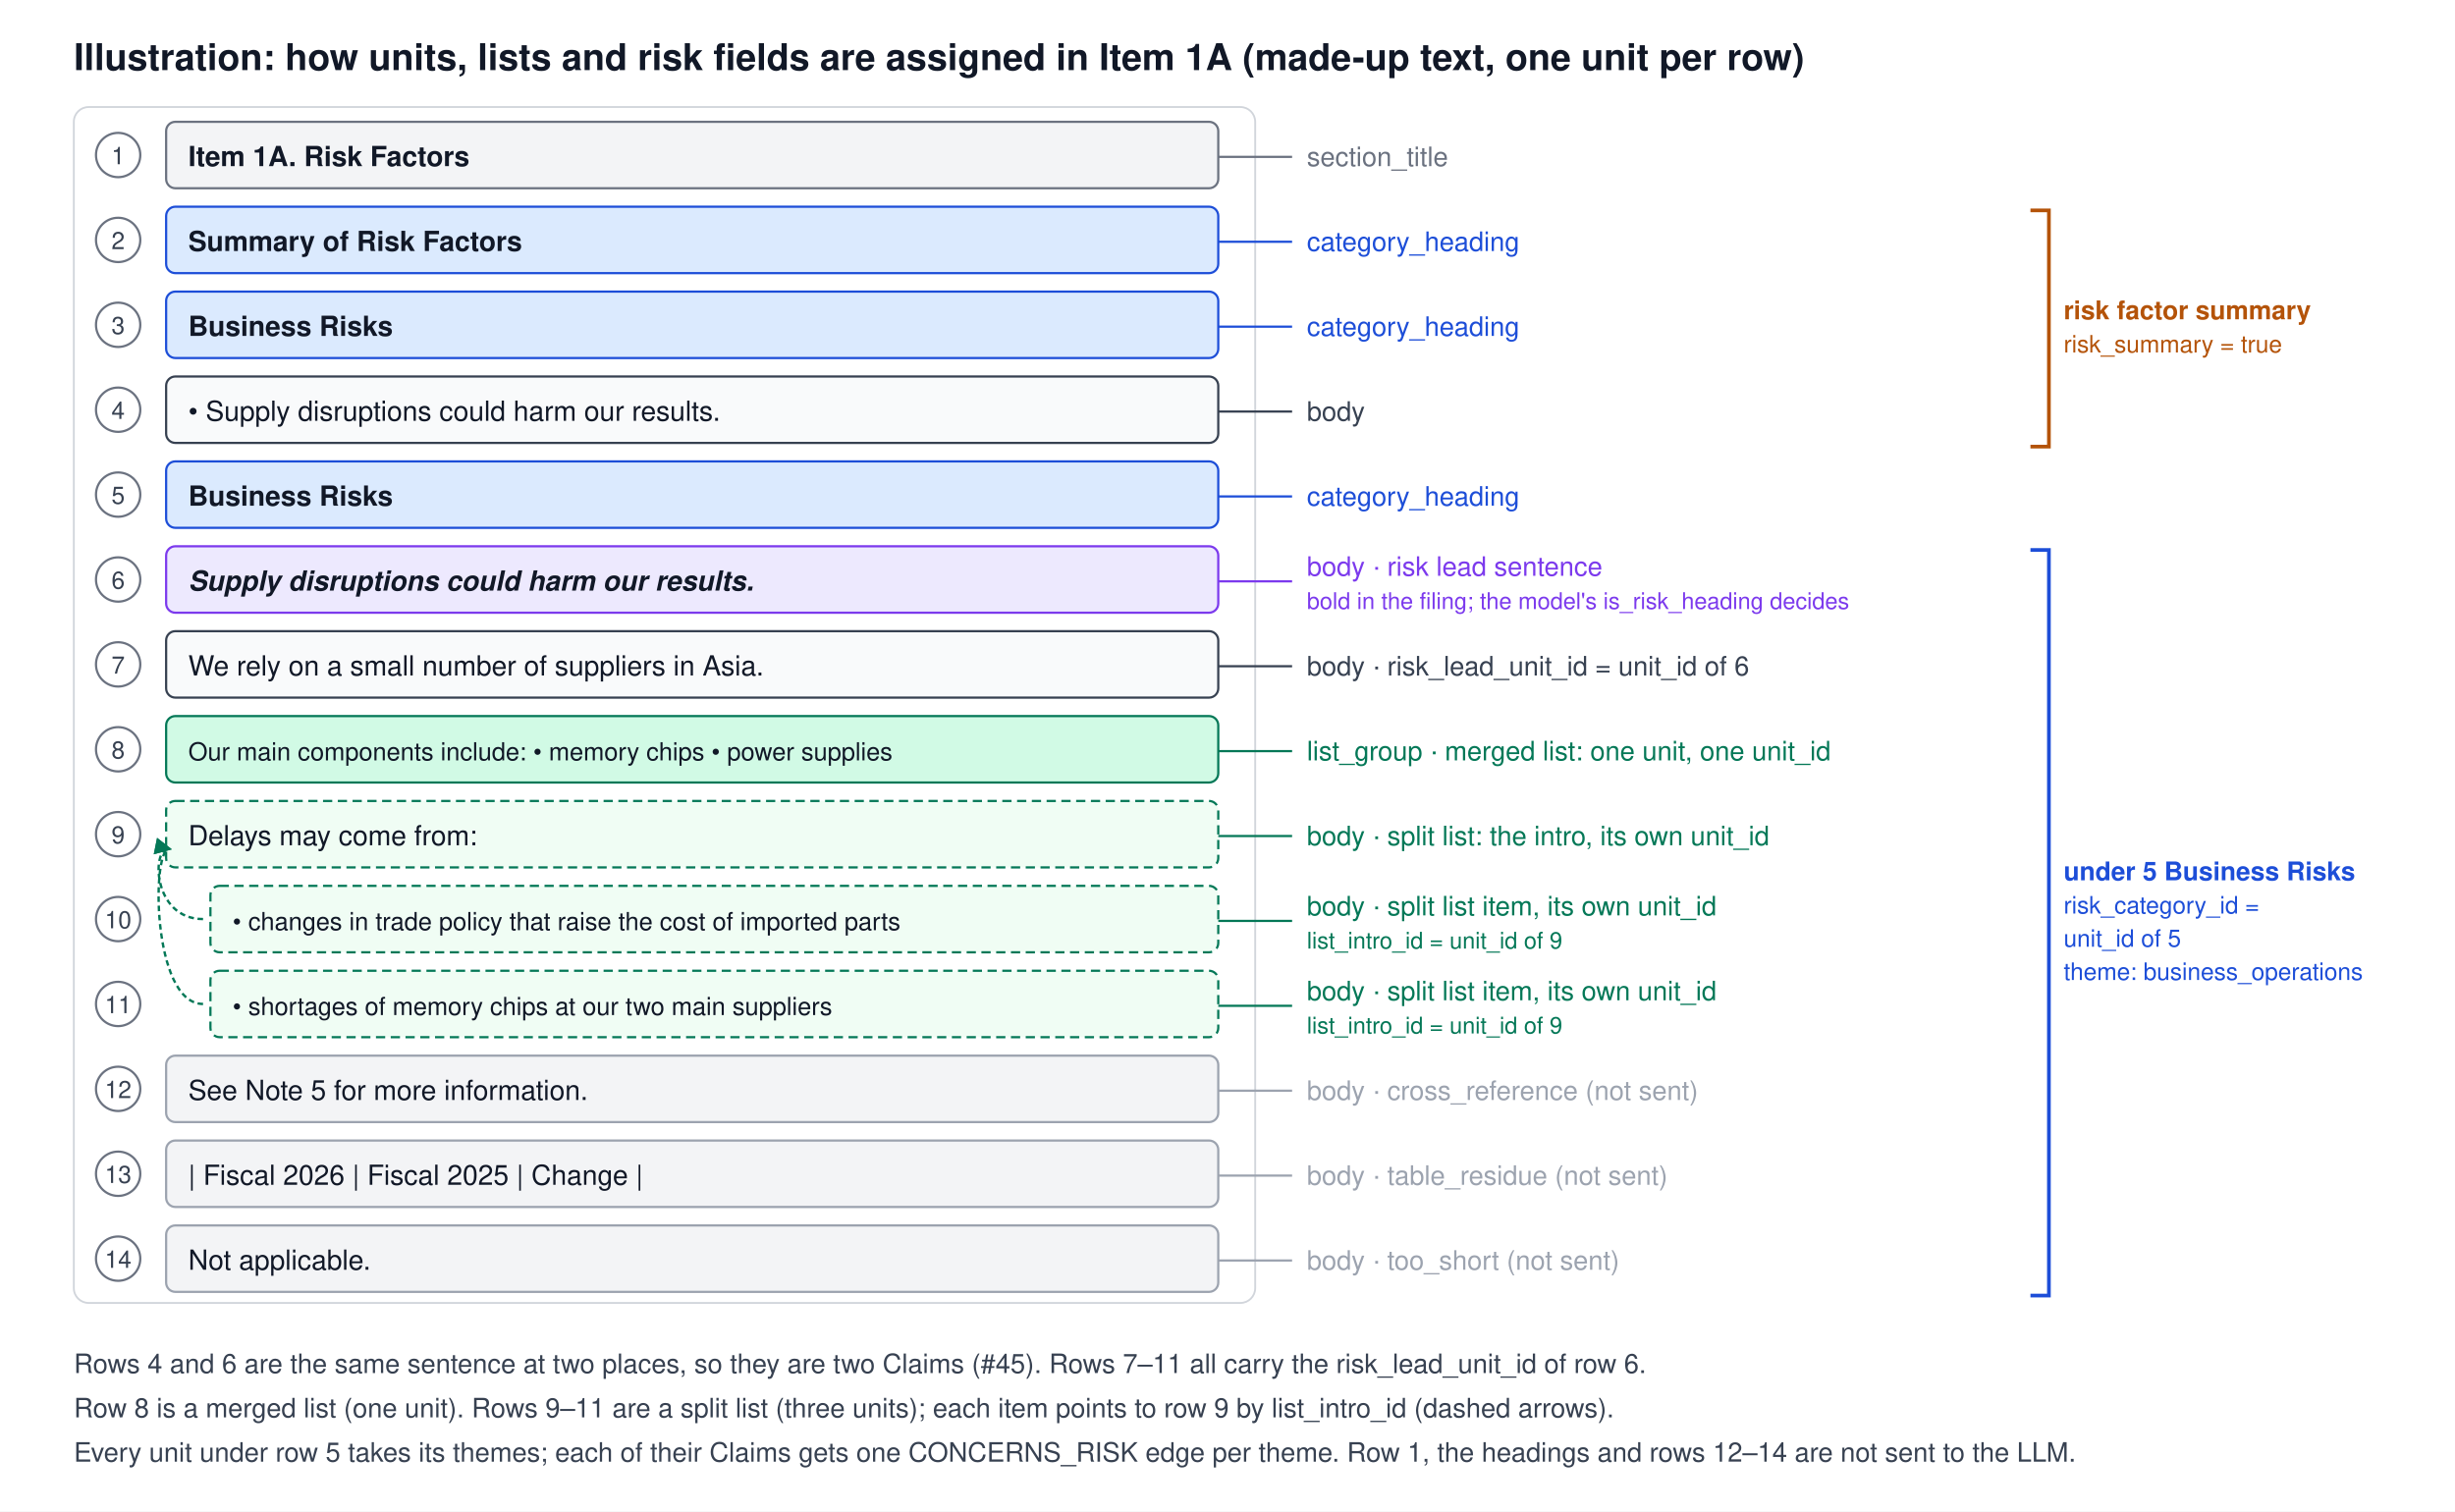
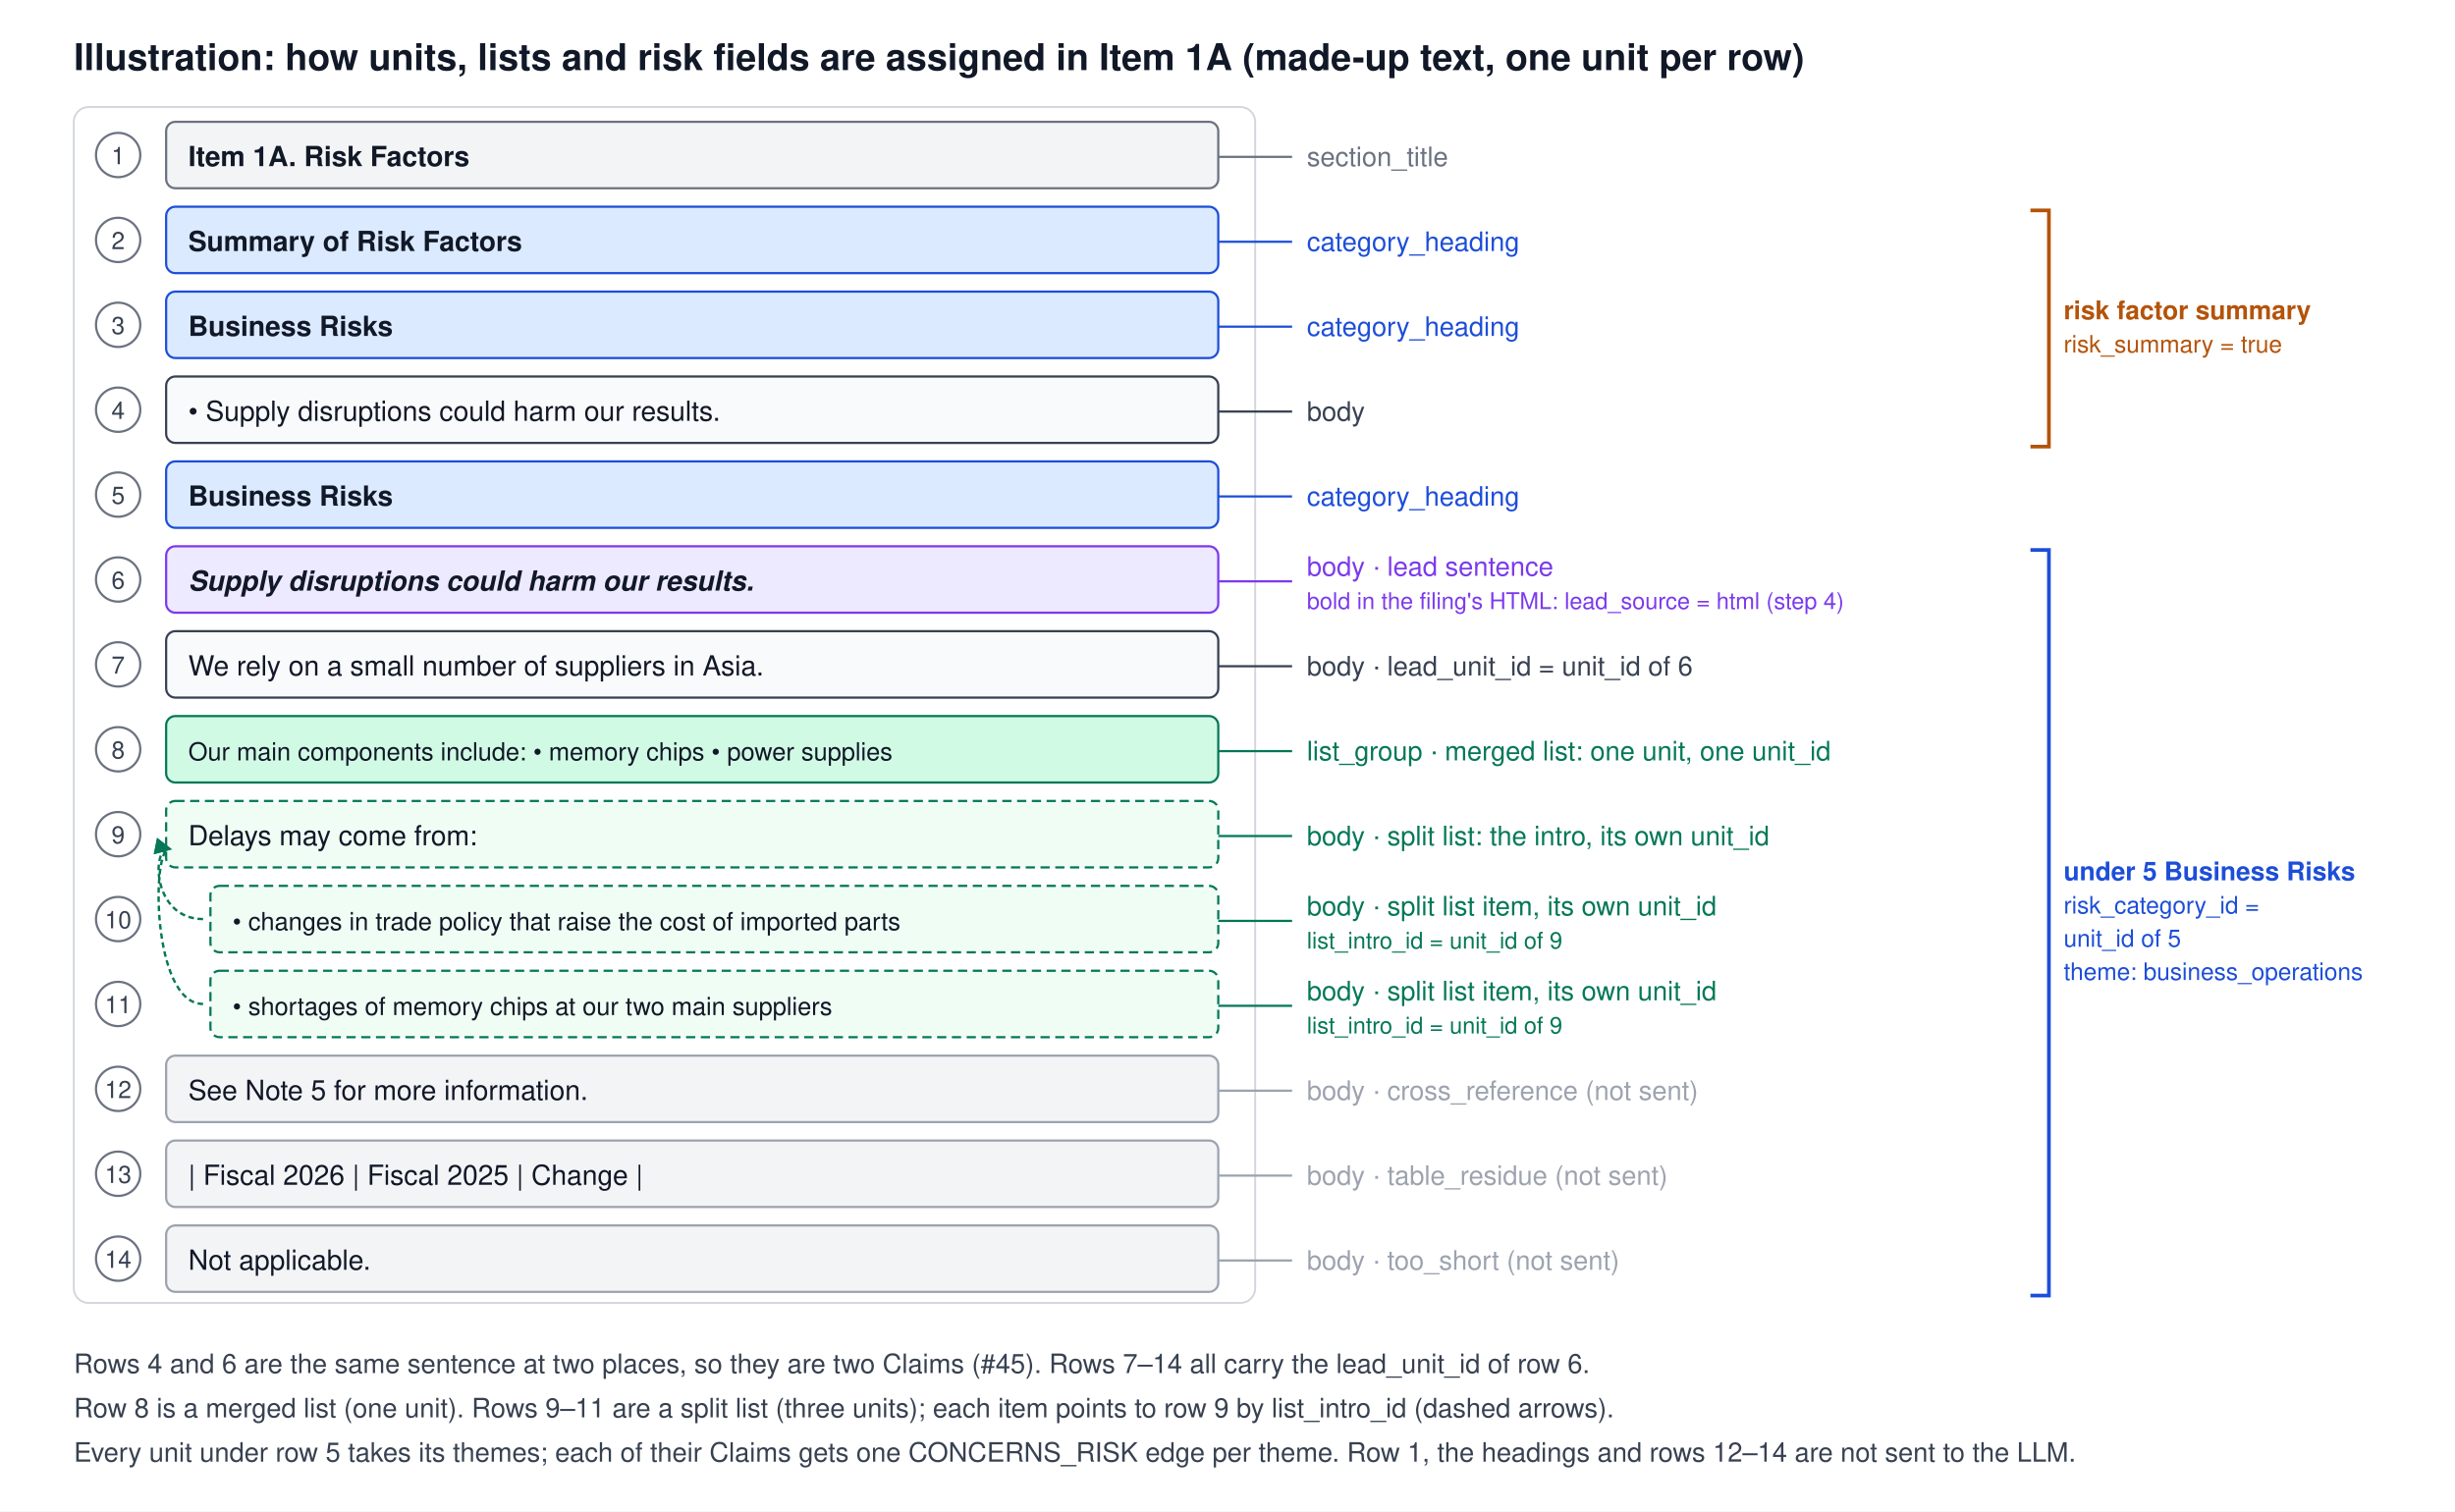
<svg xmlns="http://www.w3.org/2000/svg" width="1330" height="819" viewBox="0 0 1330 819" font-family="Helvetica, Arial, sans-serif">
  <defs>
    <marker id="a" viewBox="0 0 8 8" refX="7" refY="4" markerWidth="7" markerHeight="7" orient="auto">
      <path d="M0,0 L8,4 L0,8 z" fill="#047857" />
    </marker>
  </defs>
  <rect width="1330" height="819" fill="#ffffff" />
  <text x="40" y="38" font-size="20" font-weight="bold" fill="#111827">Illustration: how units, lists and risk fields are assigned in Item 1A (made-up text, one unit per row)</text>
  <rect x="40" y="58" width="640" height="648" rx="8" fill="#ffffff" stroke="#d1d5db" />
  <rect x="90" y="66" width="570" height="36" rx="5" fill="#f3f4f6" stroke="#6b7280" stroke-width="1.2" />
  <circle cx="64" cy="84" r="12" fill="#ffffff" stroke="#6b7280" stroke-width="1.2" />
  <text x="64" y="89" font-size="13" fill="#374151" text-anchor="middle">1</text>
  <text x="102" y="90" font-size="15" font-weight="bold" fill="#111827">Item 1A. Risk Factors</text>
  <line x1="660" y1="85" x2="700" y2="85" stroke="#6b7280" stroke-width="1.2" />
  <text x="708" y="90" font-size="14.5" fill="#6b7280">section_title</text>
  <rect x="90" y="112" width="570" height="36" rx="5" fill="#dbeafe" stroke="#1d4ed8" stroke-width="1.2" />
  <circle cx="64" cy="130" r="12" fill="#ffffff" stroke="#6b7280" stroke-width="1.2" />
  <text x="64" y="135" font-size="13" fill="#374151" text-anchor="middle">2</text>
  <text x="102" y="136" font-size="15" font-weight="bold" fill="#111827">Summary of Risk Factors</text>
  <line x1="660" y1="131" x2="700" y2="131" stroke="#1d4ed8" stroke-width="1.2" />
  <text x="708" y="136" font-size="14.5" fill="#1d4ed8">category_heading</text>
  <rect x="90" y="158" width="570" height="36" rx="5" fill="#dbeafe" stroke="#1d4ed8" stroke-width="1.2" />
  <circle cx="64" cy="176" r="12" fill="#ffffff" stroke="#6b7280" stroke-width="1.2" />
  <text x="64" y="181" font-size="13" fill="#374151" text-anchor="middle">3</text>
  <text x="102" y="182" font-size="15" font-weight="bold" fill="#111827">Business Risks</text>
  <line x1="660" y1="177" x2="700" y2="177" stroke="#1d4ed8" stroke-width="1.2" />
  <text x="708" y="182" font-size="14.5" fill="#1d4ed8">category_heading</text>
  <rect x="90" y="204" width="570" height="36" rx="5" fill="#f9fafb" stroke="#374151" stroke-width="1.2" />
  <circle cx="64" cy="222" r="12" fill="#ffffff" stroke="#6b7280" stroke-width="1.2" />
  <text x="64" y="227" font-size="13" fill="#374151" text-anchor="middle">4</text>
  <text x="102" y="228" font-size="15" font-weight="normal" fill="#111827">• Supply disruptions could harm our results.</text>
  <line x1="660" y1="223" x2="700" y2="223" stroke="#374151" stroke-width="1.2" />
  <text x="708" y="228" font-size="14.5" fill="#374151">body</text>
  <rect x="90" y="250" width="570" height="36" rx="5" fill="#dbeafe" stroke="#1d4ed8" stroke-width="1.2" />
  <circle cx="64" cy="268" r="12" fill="#ffffff" stroke="#6b7280" stroke-width="1.2" />
  <text x="64" y="273" font-size="13" fill="#374151" text-anchor="middle">5</text>
  <text x="102" y="274" font-size="15" font-weight="bold" fill="#111827">Business Risks</text>
  <line x1="660" y1="269" x2="700" y2="269" stroke="#1d4ed8" stroke-width="1.2" />
  <text x="708" y="274" font-size="14.5" fill="#1d4ed8">category_heading</text>
  <rect x="90" y="296" width="570" height="36" rx="5" fill="#ede9fe" stroke="#7c3aed" stroke-width="1.2" />
  <circle cx="64" cy="314" r="12" fill="#ffffff" stroke="#6b7280" stroke-width="1.2" />
  <text x="64" y="319" font-size="13" fill="#374151" text-anchor="middle">6</text>
  <text x="102" y="320" font-size="15" font-weight="bold" font-style="italic" fill="#111827">Supply disruptions could harm our results.</text>
  <line x1="660" y1="315" x2="700" y2="315" stroke="#7c3aed" stroke-width="1.2" />
-   <text x="708" y="312" font-size="14.5" fill="#7c3aed">body · risk lead sentence</text>
-   <text x="708" y="330" font-size="12.5" fill="#7c3aed">bold in the filing; the model's is_risk_heading decides</text>
+   <text x="708" y="312" font-size="14.5" fill="#7c3aed">body · lead sentence</text>
+   <text x="708" y="330" font-size="12.5" fill="#7c3aed">bold in the filing's HTML: lead_source = html (step 4)</text>
  <rect x="90" y="342" width="570" height="36" rx="5" fill="#f9fafb" stroke="#374151" stroke-width="1.2" />
  <circle cx="64" cy="360" r="12" fill="#ffffff" stroke="#6b7280" stroke-width="1.2" />
  <text x="64" y="365" font-size="13" fill="#374151" text-anchor="middle">7</text>
  <text x="102" y="366" font-size="15" font-weight="normal" fill="#111827">We rely on a small number of suppliers in Asia.</text>
  <line x1="660" y1="361" x2="700" y2="361" stroke="#374151" stroke-width="1.2" />
-   <text x="708" y="366" font-size="14.5" fill="#374151">body · risk_lead_unit_id = unit_id of 6</text>
+   <text x="708" y="366" font-size="14.5" fill="#374151">body · lead_unit_id = unit_id of 6</text>
  <rect x="90" y="388" width="570" height="36" rx="5" fill="#d1fae5" stroke="#047857" stroke-width="1.2" />
  <circle cx="64" cy="406" r="12" fill="#ffffff" stroke="#6b7280" stroke-width="1.2" />
  <text x="64" y="411" font-size="13" fill="#374151" text-anchor="middle">8</text>
  <text x="102" y="412" font-size="13.5" font-weight="normal" fill="#111827">Our main components include: • memory chips • power supplies</text>
  <line x1="660" y1="407" x2="700" y2="407" stroke="#047857" stroke-width="1.2" />
  <text x="708" y="412" font-size="14.5" fill="#047857">list_group · merged list: one unit, one unit_id</text>
  <rect x="90" y="434" width="570" height="36" rx="5" fill="#f0fdf4" stroke="#047857" stroke-width="1.2" stroke-dasharray="5 3" />
  <circle cx="64" cy="452" r="12" fill="#ffffff" stroke="#6b7280" stroke-width="1.2" />
  <text x="64" y="457" font-size="13" fill="#374151" text-anchor="middle">9</text>
  <text x="102" y="458" font-size="15" font-weight="normal" fill="#111827">Delays may come from:</text>
  <line x1="660" y1="453" x2="700" y2="453" stroke="#047857" stroke-width="1.2" />
  <text x="708" y="458" font-size="14.5" fill="#047857">body · split list: the intro, its own unit_id</text>
  <rect x="114" y="480" width="546" height="36" rx="5" fill="#f0fdf4" stroke="#047857" stroke-width="1.2" stroke-dasharray="5 3" />
  <circle cx="64" cy="498" r="12" fill="#ffffff" stroke="#6b7280" stroke-width="1.2" />
  <text x="64" y="503" font-size="13" fill="#374151" text-anchor="middle">10</text>
  <text x="126" y="504" font-size="13.5" font-weight="normal" fill="#111827">• changes in trade policy that raise the cost of imported parts</text>
  <line x1="660" y1="499" x2="700" y2="499" stroke="#047857" stroke-width="1.2" />
  <text x="708" y="496" font-size="14.5" fill="#047857">body · split list item, its own unit_id</text>
  <text x="708" y="514" font-size="12.5" fill="#047857">list_intro_id = unit_id of 9</text>
  <rect x="114" y="526" width="546" height="36" rx="5" fill="#f0fdf4" stroke="#047857" stroke-width="1.2" stroke-dasharray="5 3" />
  <circle cx="64" cy="544" r="12" fill="#ffffff" stroke="#6b7280" stroke-width="1.2" />
  <text x="64" y="549" font-size="13" fill="#374151" text-anchor="middle">11</text>
  <text x="126" y="550" font-size="13.5" font-weight="normal" fill="#111827">• shortages of memory chips at our two main suppliers</text>
  <line x1="660" y1="545" x2="700" y2="545" stroke="#047857" stroke-width="1.2" />
  <text x="708" y="542" font-size="14.5" fill="#047857">body · split list item, its own unit_id</text>
  <text x="708" y="560" font-size="12.5" fill="#047857">list_intro_id = unit_id of 9</text>
  <rect x="90" y="572" width="570" height="36" rx="5" fill="#f3f4f6" stroke="#9ca3af" stroke-width="1.2" />
  <circle cx="64" cy="590" r="12" fill="#ffffff" stroke="#6b7280" stroke-width="1.2" />
  <text x="64" y="595" font-size="13" fill="#374151" text-anchor="middle">12</text>
  <text x="102" y="596" font-size="15" font-weight="normal" fill="#111827">See Note 5 for more information.</text>
  <line x1="660" y1="591" x2="700" y2="591" stroke="#9ca3af" stroke-width="1.2" />
  <text x="708" y="596" font-size="14.5" fill="#9ca3af">body · cross_reference (not sent)</text>
  <rect x="90" y="618" width="570" height="36" rx="5" fill="#f3f4f6" stroke="#9ca3af" stroke-width="1.2" />
  <circle cx="64" cy="636" r="12" fill="#ffffff" stroke="#6b7280" stroke-width="1.2" />
  <text x="64" y="641" font-size="13" fill="#374151" text-anchor="middle">13</text>
  <text x="102" y="642" font-size="15" font-weight="normal" fill="#111827">| Fiscal 2026 | Fiscal 2025 | Change |</text>
  <line x1="660" y1="637" x2="700" y2="637" stroke="#9ca3af" stroke-width="1.2" />
  <text x="708" y="642" font-size="14.5" fill="#9ca3af">body · table_residue (not sent)</text>
  <rect x="90" y="664" width="570" height="36" rx="5" fill="#f3f4f6" stroke="#9ca3af" stroke-width="1.2" />
  <circle cx="64" cy="682" r="12" fill="#ffffff" stroke="#6b7280" stroke-width="1.2" />
  <text x="64" y="687" font-size="13" fill="#374151" text-anchor="middle">14</text>
  <text x="102" y="688" font-size="15" font-weight="normal" fill="#111827">Not applicable.</text>
  <line x1="660" y1="683" x2="700" y2="683" stroke="#9ca3af" stroke-width="1.2" />
  <text x="708" y="688" font-size="14.5" fill="#9ca3af">body · too_short (not sent)</text>
  <path d="M110,498 C82,498 82,458 92,460" fill="none" stroke="#047857" stroke-width="1.3" stroke-dasharray="3 2" marker-end="url(#a)" />
  <path d="M110,544 C82,544 82,458 92,460" fill="none" stroke="#047857" stroke-width="1.3" stroke-dasharray="3 2" marker-end="url(#a)" />
  <path d="M1100,114 h10 v128 h-10" fill="none" stroke="#b45309" stroke-width="2" />
  <text x="1118" y="173.0" font-size="14" font-weight="bold" fill="#b45309">risk factor summary</text>
  <text x="1118" y="191.0" font-size="13" font-weight="normal" fill="#b45309">risk_summary = true</text>
  <path d="M1100,298 h10 v404 h-10" fill="none" stroke="#1d4ed8" stroke-width="2" />
  <text x="1118" y="477.0" font-size="14" font-weight="bold" fill="#1d4ed8">under 5 Business Risks</text>
  <text x="1118" y="495.0" font-size="13" font-weight="normal" fill="#1d4ed8">risk_category_id =</text>
  <text x="1118" y="513.0" font-size="13" font-weight="normal" fill="#1d4ed8">unit_id of 5</text>
  <text x="1118" y="531.0" font-size="13" font-weight="normal" fill="#1d4ed8">theme: business_operations</text>
-   <text x="40" y="744" font-size="14.5" fill="#374151">Rows 4 and 6 are the same sentence at two places, so they are two Claims (#45). Rows 7–11 all carry the risk_lead_unit_id of row 6.</text>
+   <text x="40" y="744" font-size="14.5" fill="#374151">Rows 4 and 6 are the same sentence at two places, so they are two Claims (#45). Rows 7–14 all carry the lead_unit_id of row 6.</text>
  <text x="40" y="768" font-size="14.5" fill="#374151">Row 8 is a merged list (one unit). Rows 9–11 are a split list (three units); each item points to row 9 by list_intro_id (dashed arrows).</text>
  <text x="40" y="792" font-size="14.5" fill="#374151">Every unit under row 5 takes its themes; each of their Claims gets one CONCERNS_RISK edge per theme. Row 1, the headings and rows 12–14 are not sent to the LLM.</text>
</svg>
